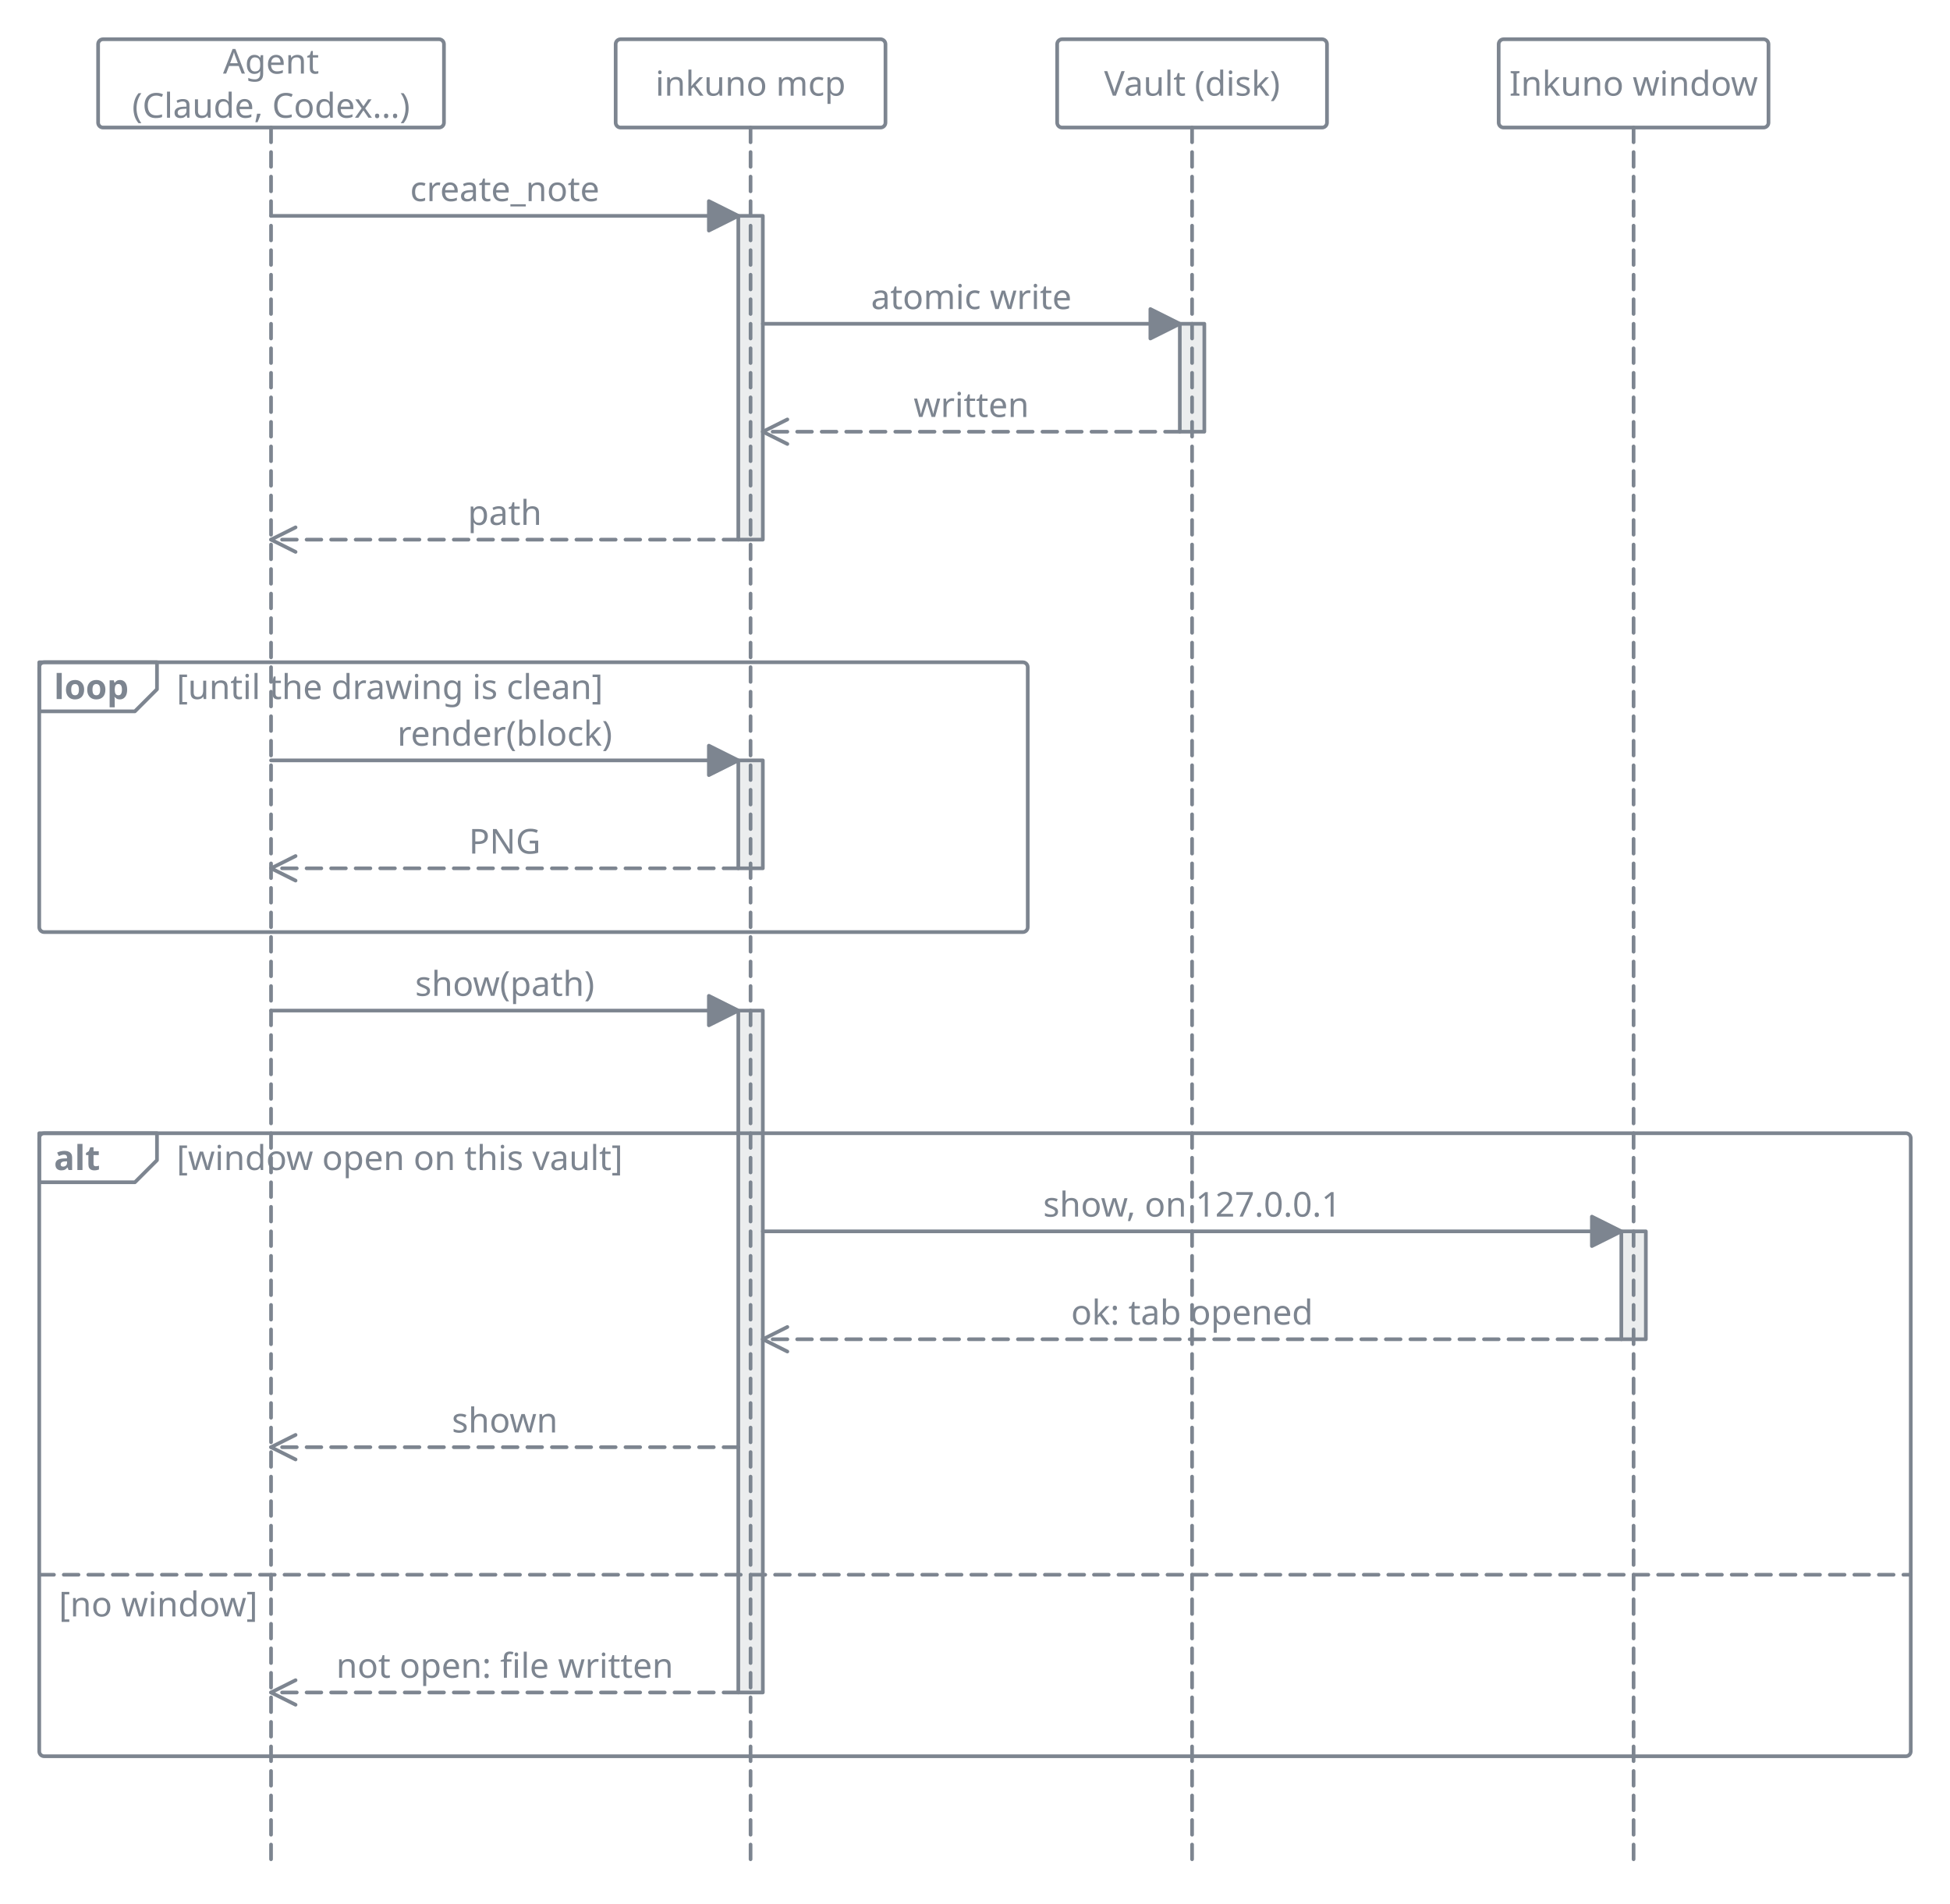
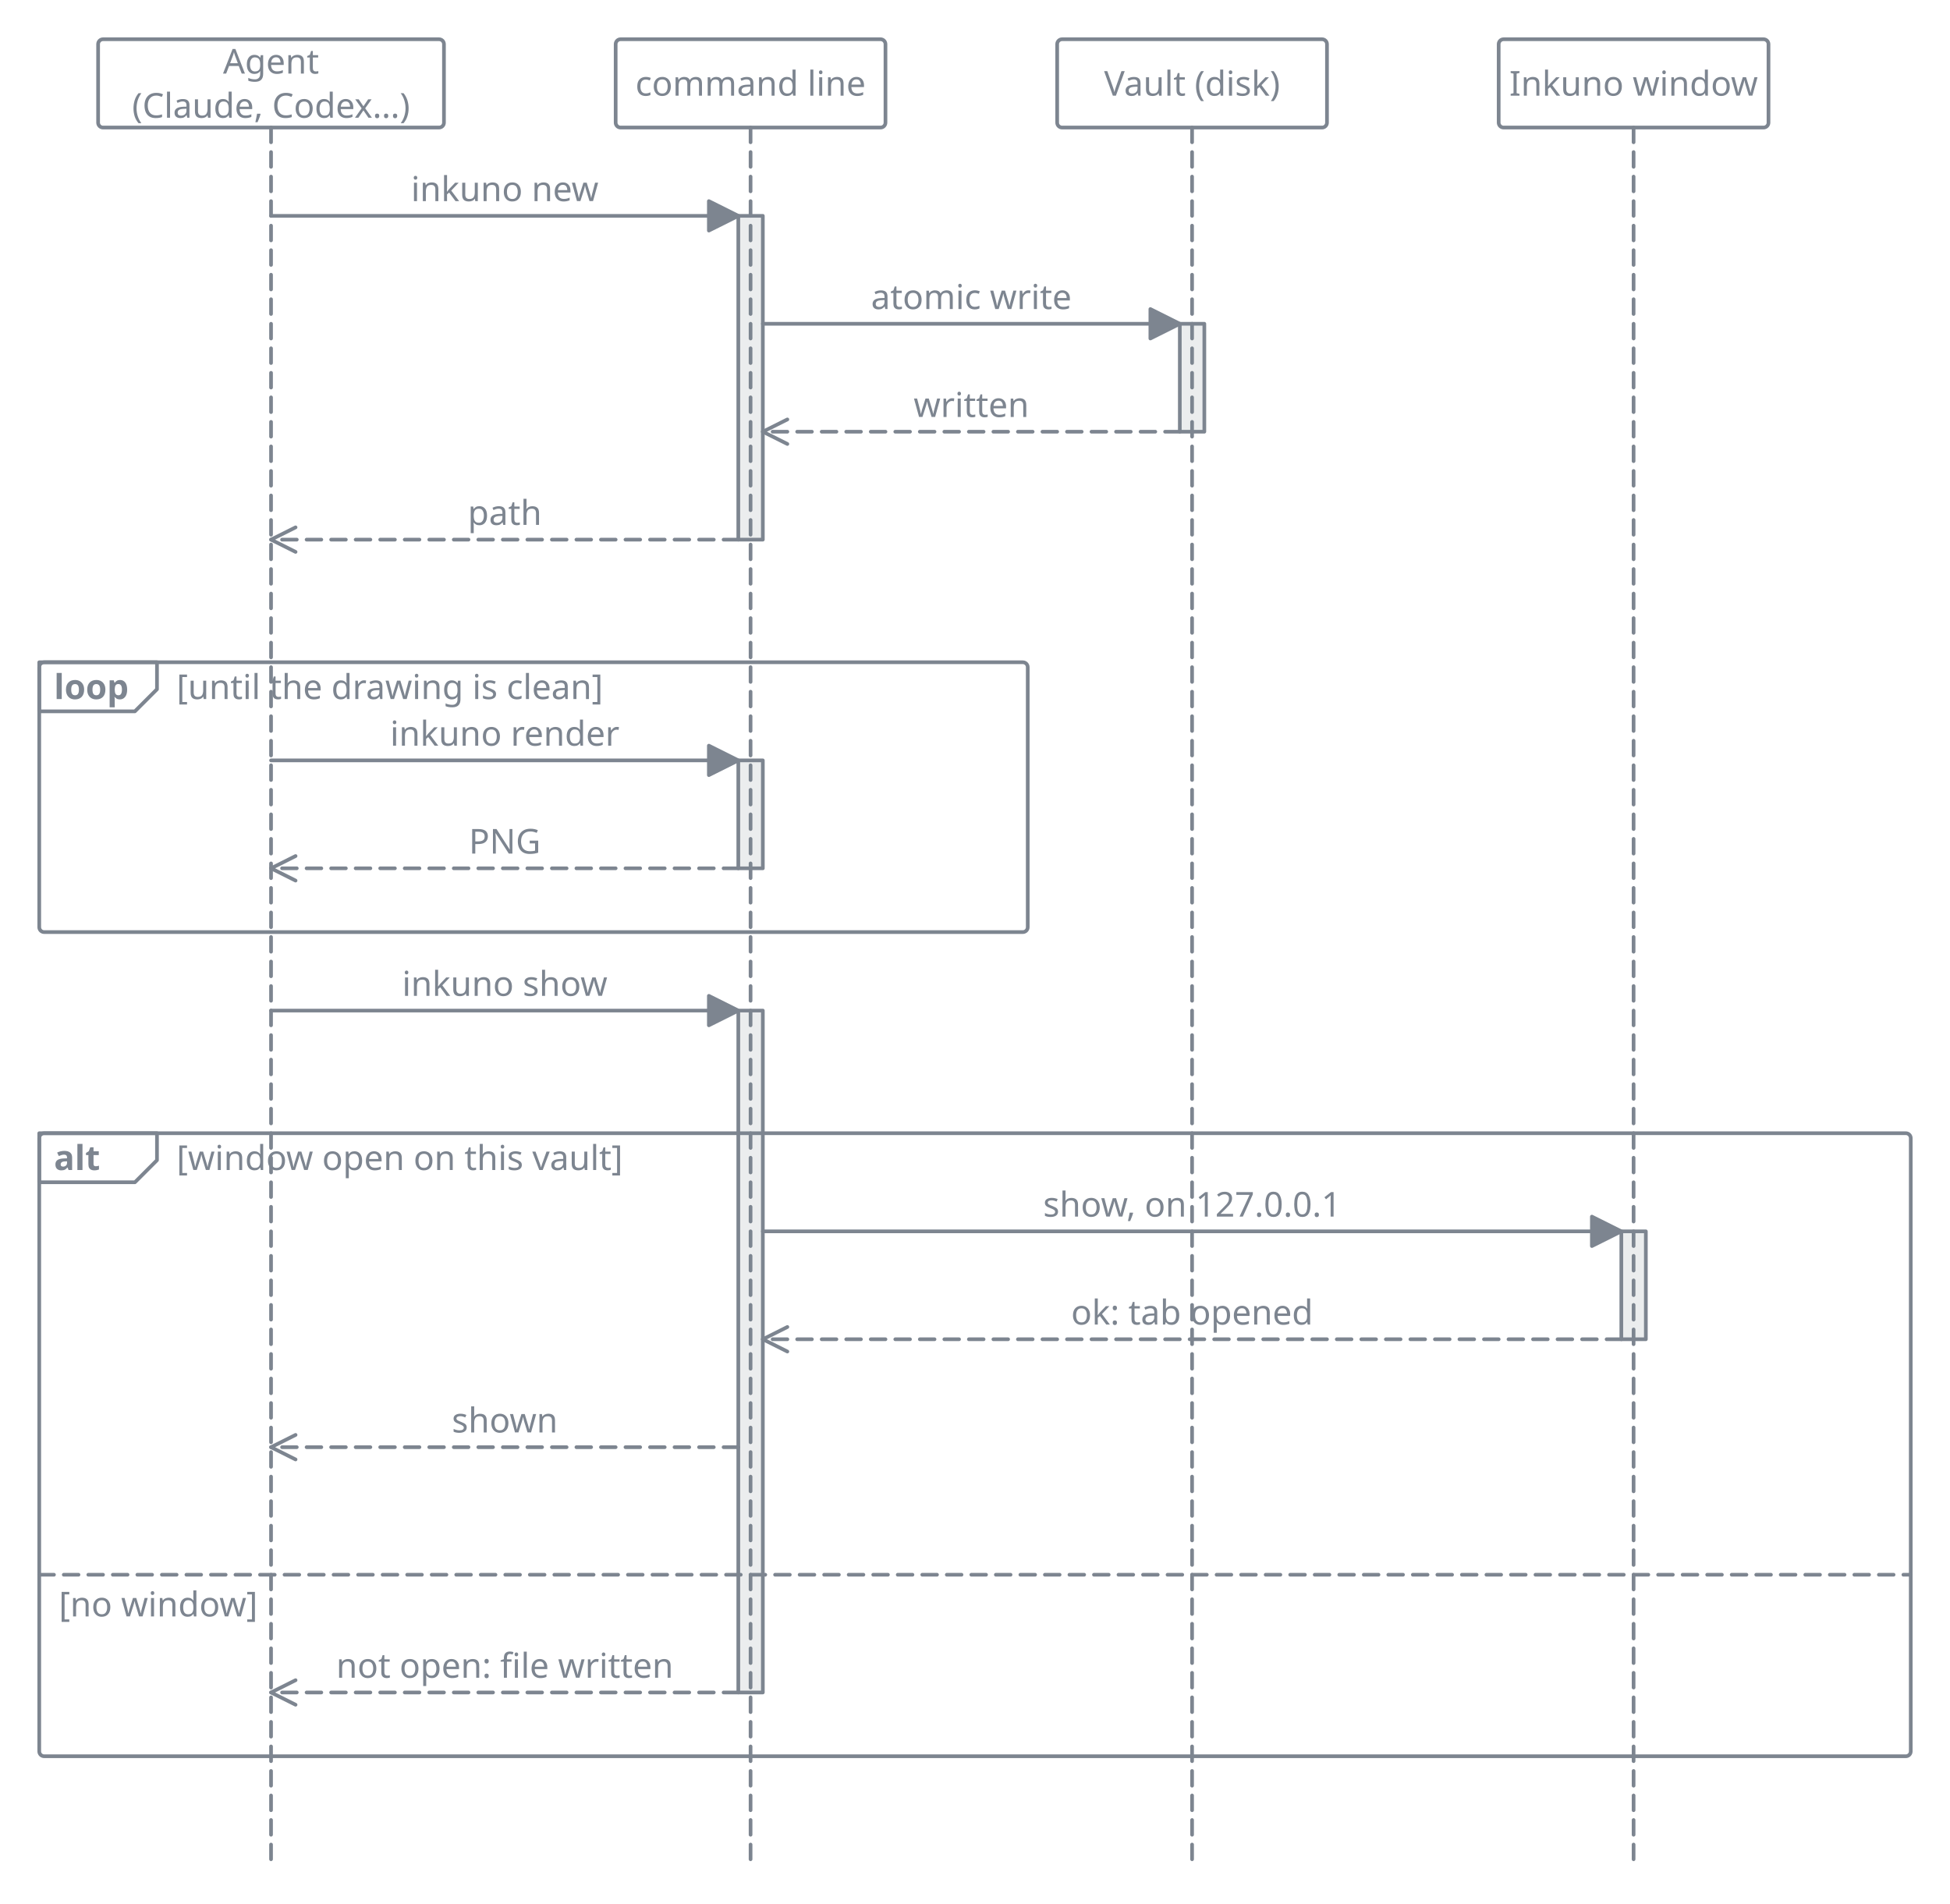
<svg xmlns="http://www.w3.org/2000/svg" width="795" height="776" viewBox="0 24 795 776" fill="none" stroke-width="1.5" stroke-linecap="round" stroke-linejoin="round" font-family="sans-serif" font-size="14">
  <path d="M42 40L179 40C180.1 40 181 40.9 181 42L181 74C181 75.1 180.1 76 179 76L42 76C40.9 76 40 75.1 40 74L40 42C40 40.9 40.9 40 42 40Z" stroke="#7d8590" />
  <path d="M110.5 76L110.5 784" stroke="#7d8590" stroke-dasharray="6 4" />
  <text x="110.5" y="54" text-anchor="middle" fill="#7d8590" stroke="none">Agent</text>
  <text x="110.5" y="72" text-anchor="middle" fill="#7d8590" stroke="none">(Claude, Codex…)</text>
  <path d="M253 40L359 40C360.1 40 361 40.9 361 42L361 74C361 75.1 360.1 76 359 76L253 76C251.9 76 251 75.1 251 74L251 42C251 40.9 251.9 40 253 40Z" stroke="#7d8590" />
  <path d="M306 76L306 784" stroke="#7d8590" stroke-dasharray="6 4" />
-   <text x="306" y="63" text-anchor="middle" fill="#7d8590" stroke="none">inkuno mcp</text>
+   <text x="306" y="63" text-anchor="middle" fill="#7d8590" stroke="none">command line</text>
  <path d="M433 40L539 40C540.1 40 541 40.9 541 42L541 74C541 75.1 540.1 76 539 76L433 76C431.9 76 431 75.1 431 74L431 42C431 40.9 431.9 40 433 40Z" stroke="#7d8590" />
  <path d="M486 76L486 784" stroke="#7d8590" stroke-dasharray="6 4" />
  <text x="486" y="63" text-anchor="middle" fill="#7d8590" stroke="none">Vault (disk)</text>
  <path d="M613 40L719 40C720.1 40 721 40.9 721 42L721 74C721 75.1 720.1 76 719 76L613 76C611.9 76 611 75.1 611 74L611 42C611 40.9 611.9 40 613 40Z" stroke="#7d8590" />
  <path d="M666 76L666 784" stroke="#7d8590" stroke-dasharray="6 4" />
  <text x="666" y="63" text-anchor="middle" fill="#7d8590" stroke="none">Inkuno window</text>
  <path d="M18 294L417 294C418.1 294 419 294.9 419 296L419 402C419 403.1 418.1 404 417 404L18 404C16.9 404 16 403.1 16 402L16 296C16 294.9 16.9 294 18 294Z" stroke="#7d8590" />
  <path d="M16 294L64 294L64 305L55 314L16 314Z" stroke="#7d8590" />
  <text x="22" y="309" font-weight="bold" fill="#7d8590" stroke="none">loop</text>
  <text x="72" y="309" fill="#7d8590" stroke="none">[until the drawing is clean]</text>
  <path d="M18 486L777 486C778.1 486 779 486.9 779 488L779 738C779 739.1 778.1 740 777 740L18 740C16.9 740 16 739.1 16 738L16 488C16 486.9 16.9 486 18 486Z" stroke="#7d8590" />
  <path d="M16 486L64 486L64 497L55 506L16 506Z" stroke="#7d8590" />
  <path d="M16 666H779" stroke="#7d8590" stroke-dasharray="6 4" />
  <text x="22" y="501" font-weight="bold" fill="#7d8590" stroke="none">alt</text>
  <text x="72" y="501" fill="#7d8590" stroke="none">[window open on this vault]</text>
  <text x="24" y="683" fill="#7d8590" stroke="none">[no window]</text>
  <path d="M301 112H311V244H301Z" stroke="#7d8590" fill="#7d8590" fill-opacity="0.15" />
  <path d="M481 156H491V200H481Z" stroke="#7d8590" fill="#7d8590" fill-opacity="0.15" />
  <path d="M301 334H311V378H301Z" stroke="#7d8590" fill="#7d8590" fill-opacity="0.15" />
  <path d="M301 436H311V714H301Z" stroke="#7d8590" fill="#7d8590" fill-opacity="0.15" />
  <path d="M661 526H671V570H661Z" stroke="#7d8590" fill="#7d8590" fill-opacity="0.15" />
  <path d="M110.5 112L289 112" stroke="#7d8590" />
  <path d="M301 112L289 118L289 106Z" stroke="#7d8590" fill="#7d8590" />
-   <text x="205.8" y="106" text-anchor="middle" fill="#7d8590" stroke="none">create_note</text>
+   <text x="205.8" y="106" text-anchor="middle" fill="#7d8590" stroke="none">inkuno new</text>
  <path d="M311 156L469 156" stroke="#7d8590" />
  <path d="M481 156L469 162L469 150Z" stroke="#7d8590" fill="#7d8590" />
  <text x="396" y="150" text-anchor="middle" fill="#7d8590" stroke="none">atomic write</text>
  <path d="M481 200L311 200" stroke="#7d8590" stroke-dasharray="6 4" />
  <path d="M321 195L311 200L321 205" stroke="#7d8590" />
  <text x="396" y="194" text-anchor="middle" fill="#7d8590" stroke="none">written</text>
  <path d="M301 244L110.5 244" stroke="#7d8590" stroke-dasharray="6 4" />
  <path d="M120.5 239L110.5 244L120.5 249" stroke="#7d8590" />
  <text x="205.8" y="238" text-anchor="middle" fill="#7d8590" stroke="none">path</text>
  <path d="M110.5 334L289 334" stroke="#7d8590" />
  <path d="M301 334L289 340L289 328Z" stroke="#7d8590" fill="#7d8590" />
-   <text x="205.8" y="328" text-anchor="middle" fill="#7d8590" stroke="none">render(block)</text>
+   <text x="205.8" y="328" text-anchor="middle" fill="#7d8590" stroke="none">inkuno render</text>
  <path d="M301 378L110.5 378" stroke="#7d8590" stroke-dasharray="6 4" />
  <path d="M120.5 373L110.5 378L120.5 383" stroke="#7d8590" />
  <text x="205.8" y="372" text-anchor="middle" fill="#7d8590" stroke="none">PNG</text>
  <path d="M110.5 436L289 436" stroke="#7d8590" />
  <path d="M301 436L289 442L289 430Z" stroke="#7d8590" fill="#7d8590" />
-   <text x="205.8" y="430" text-anchor="middle" fill="#7d8590" stroke="none">show(path)</text>
+   <text x="205.8" y="430" text-anchor="middle" fill="#7d8590" stroke="none">inkuno show</text>
  <path d="M311 526L649 526" stroke="#7d8590" />
  <path d="M661 526L649 532L649 520Z" stroke="#7d8590" fill="#7d8590" />
  <text x="486" y="520" text-anchor="middle" fill="#7d8590" stroke="none">show, on 127.0.0.1</text>
  <path d="M661 570L311 570" stroke="#7d8590" stroke-dasharray="6 4" />
  <path d="M321 565L311 570L321 575" stroke="#7d8590" />
  <text x="486" y="564" text-anchor="middle" fill="#7d8590" stroke="none">ok: tab opened</text>
  <path d="M301 614L110.5 614" stroke="#7d8590" stroke-dasharray="6 4" />
  <path d="M120.5 609L110.5 614L120.5 619" stroke="#7d8590" />
  <text x="205.8" y="608" text-anchor="middle" fill="#7d8590" stroke="none">shown</text>
  <path d="M301 714L110.5 714" stroke="#7d8590" stroke-dasharray="6 4" />
  <path d="M120.5 709L110.5 714L120.5 719" stroke="#7d8590" />
  <text x="205.8" y="708" text-anchor="middle" fill="#7d8590" stroke="none">not open: file written</text>
</svg>
